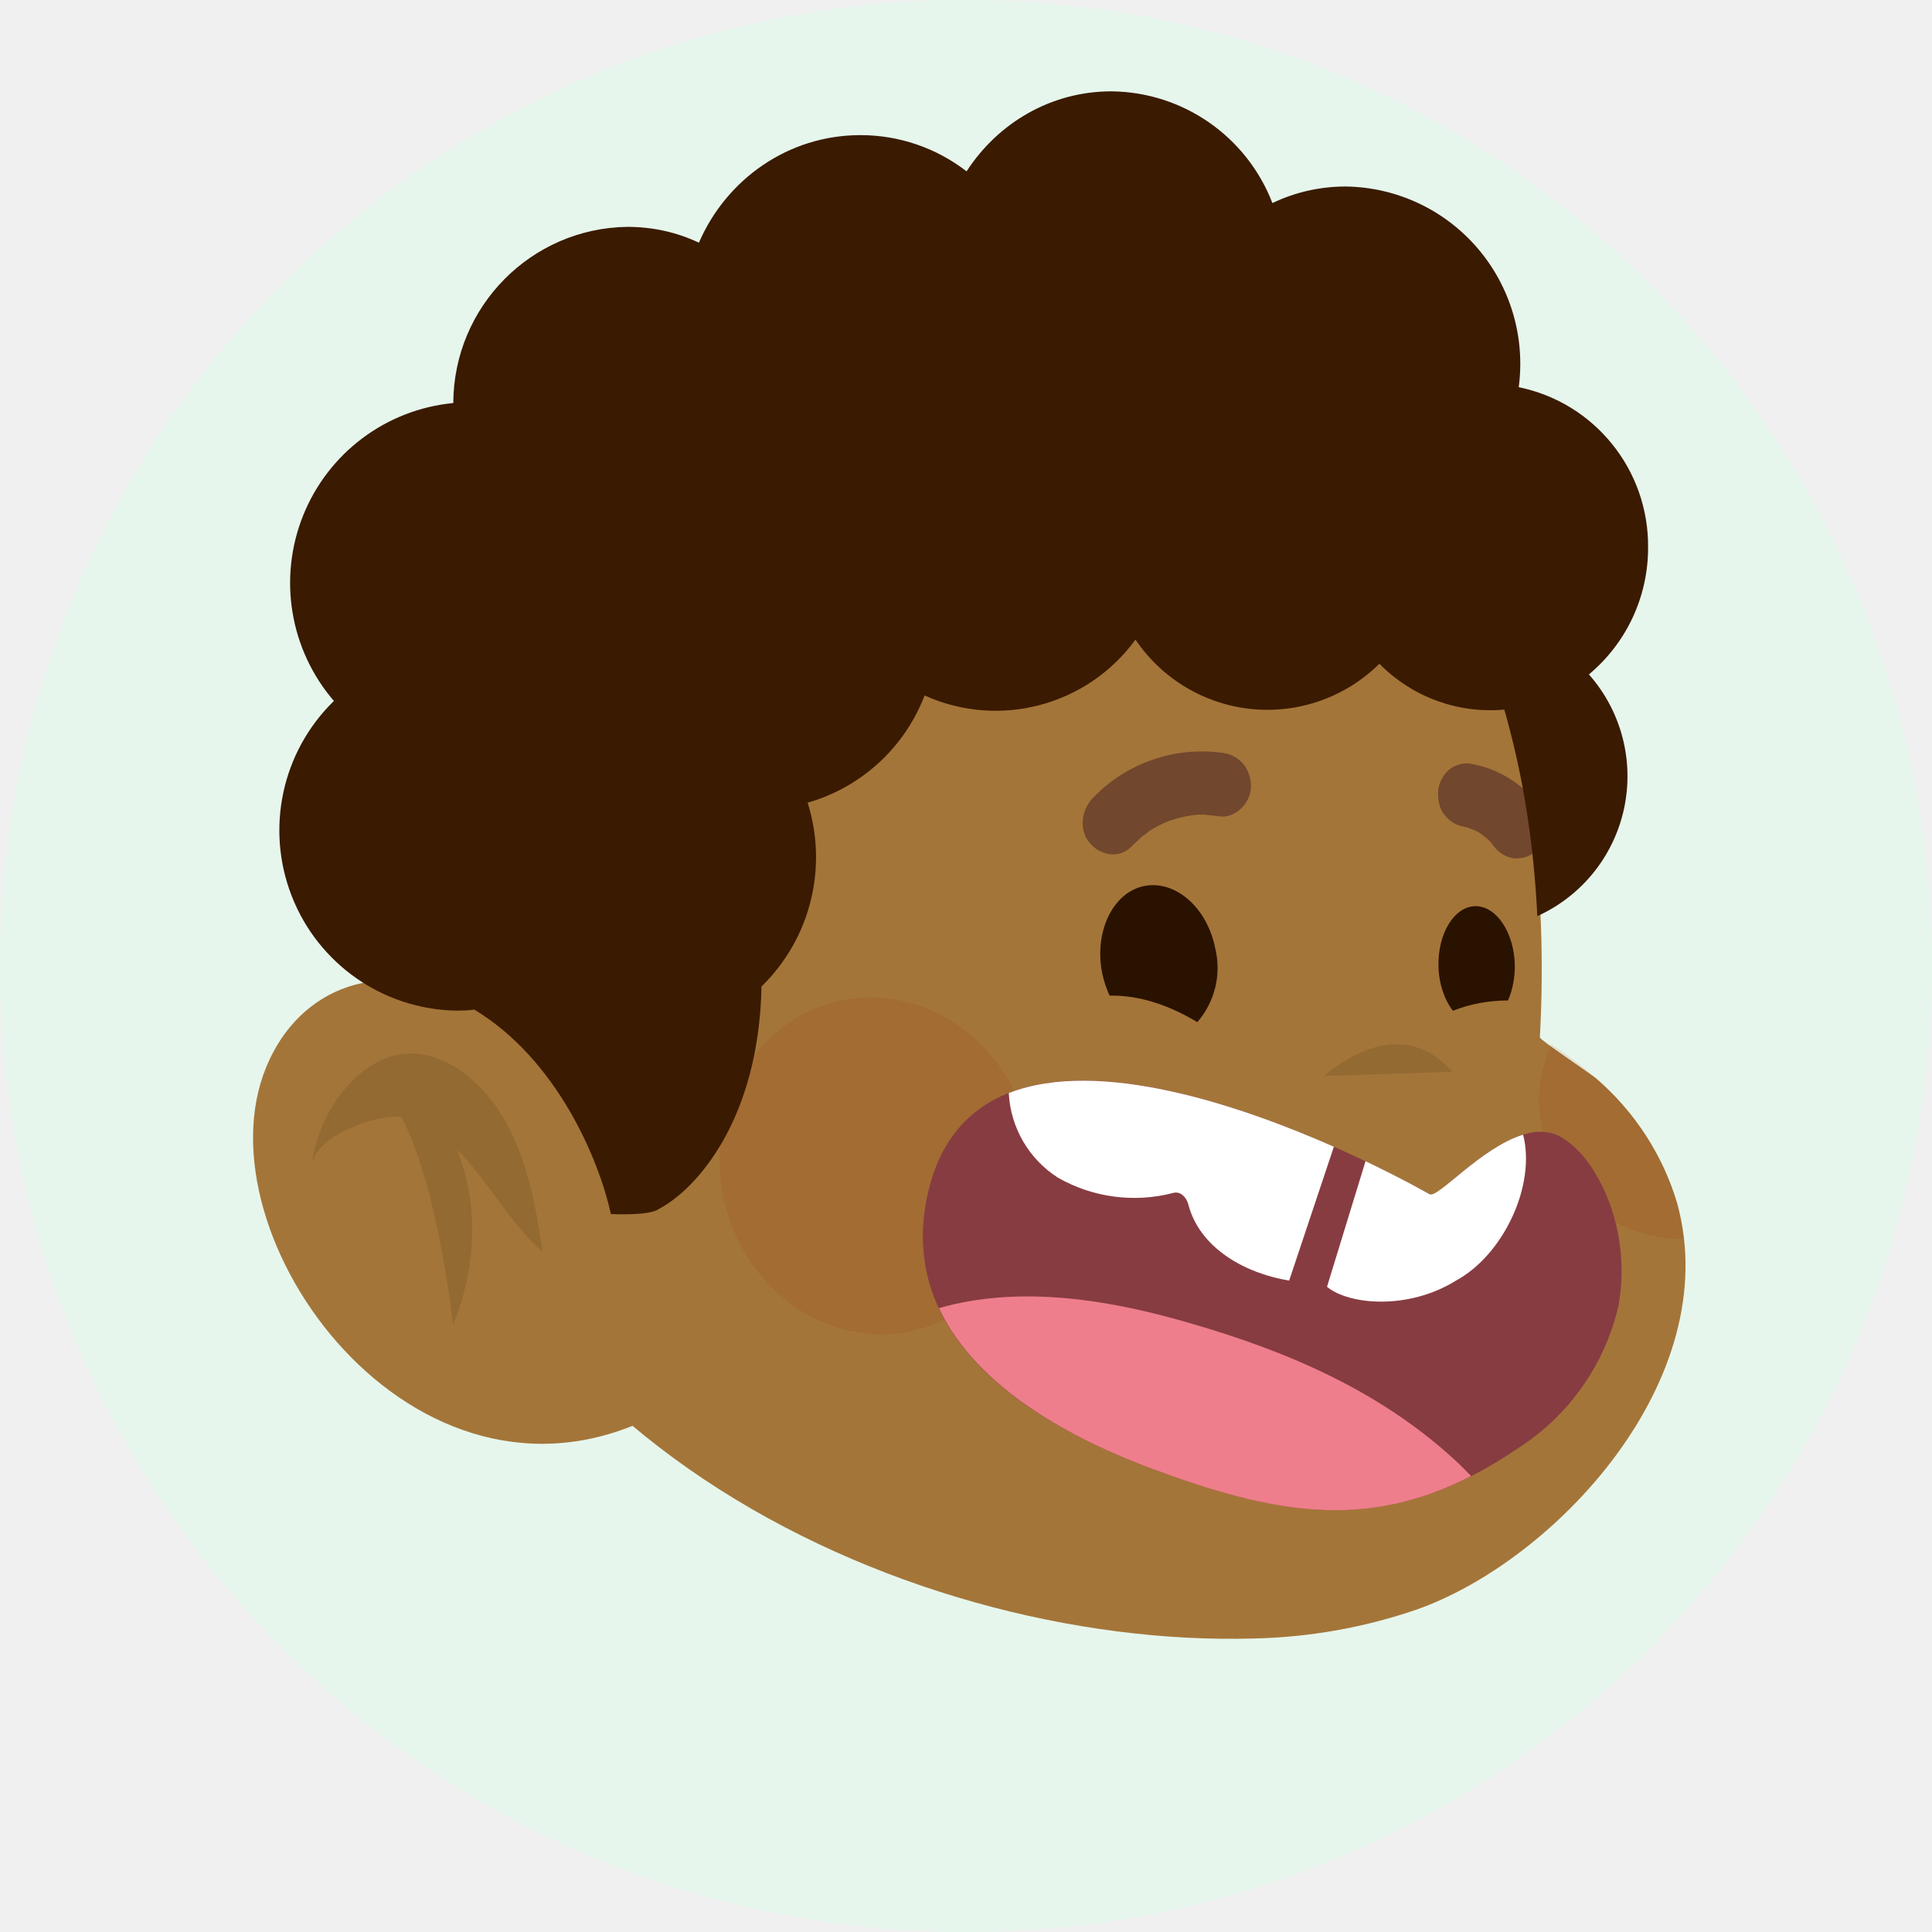
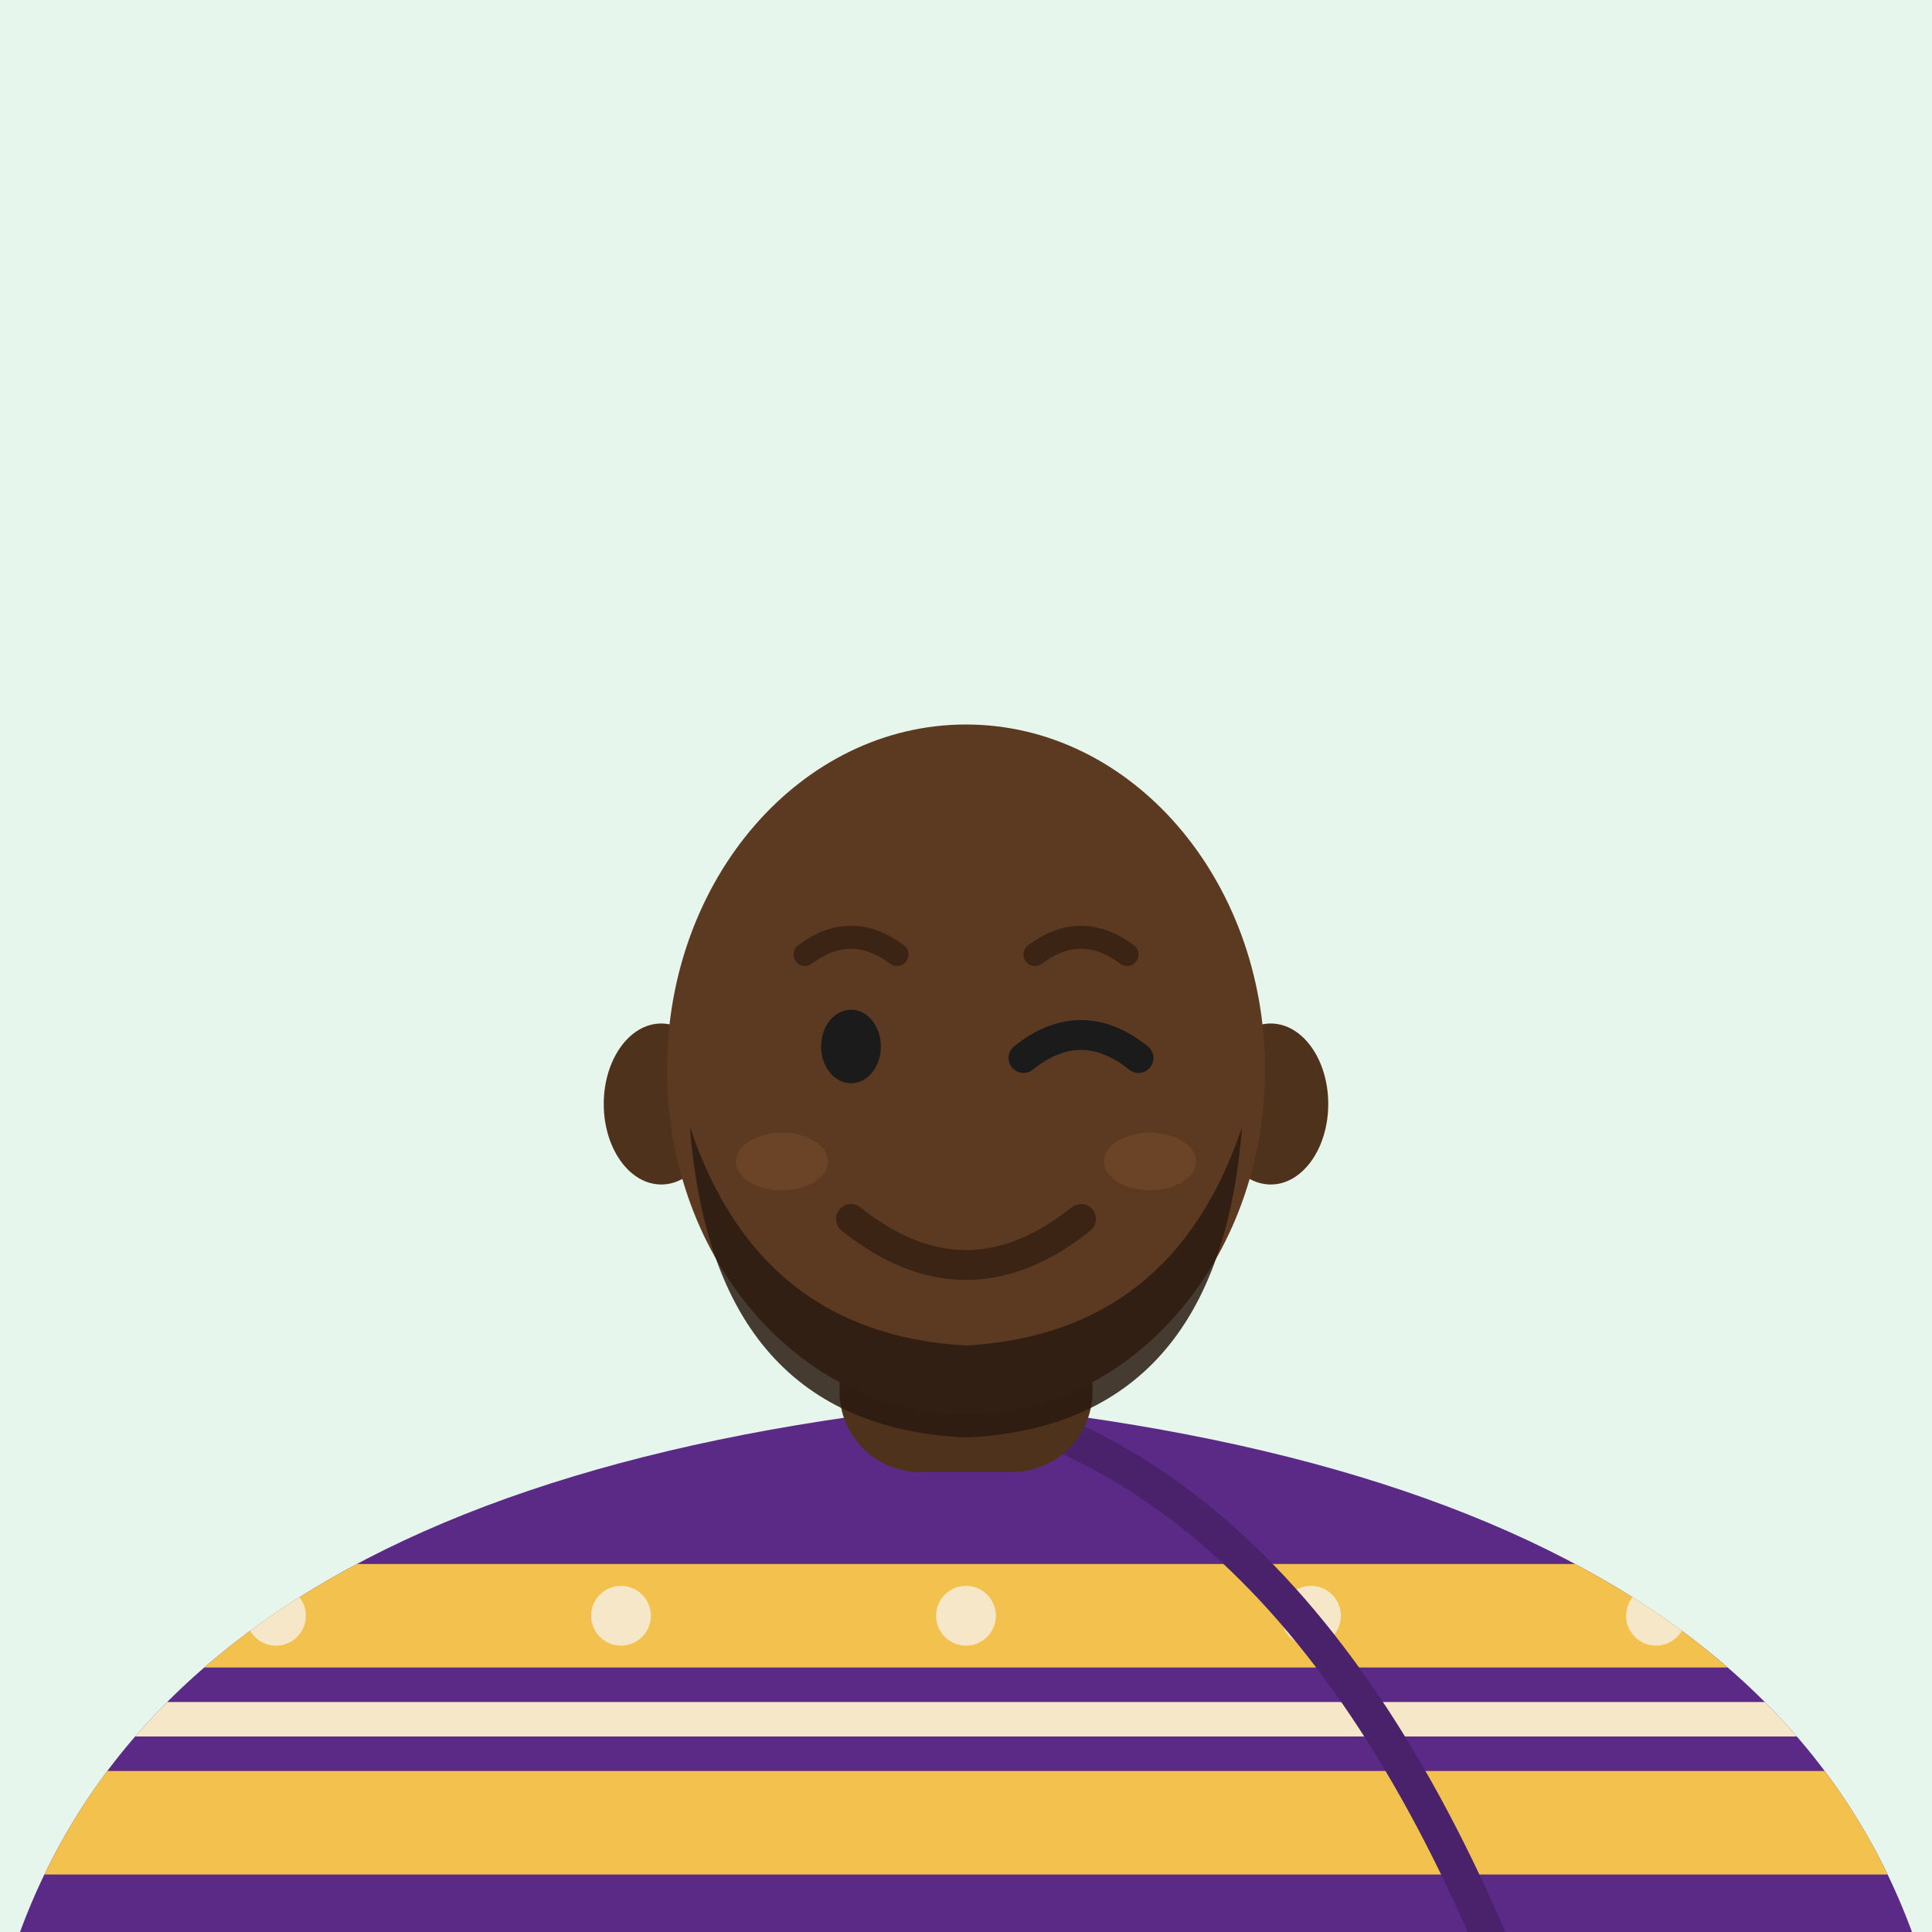
- <svg xmlns="http://www.w3.org/2000/svg" viewBox="0 0 480 480" fill="none" shape-rendering="auto">
-   <mask id="viewboxMask">
-     <rect width="480" height="480" rx="240" ry="240" x="0" y="0" fill="#fff" />
-   </mask>
-   <g mask="url(#viewboxMask)">
-     <rect fill="#e6f6ec" width="480" height="480" x="0" y="0" />
-     <g transform="matrix(.85775 0 0 .85427 52 47)">
-       <path d="M264 38.6s131.4 20.6 121.4 208.1c0 .7 15.2 10.9 16.4 12a77.1 77.1 0 0 1 23.4 36.3c13.9 51.3-35.7 104.2-75.8 118.2a155 155 0 0 1-46.7 8.3c-103.1 3-239.7-62.7-246.7-191a202.7 202.7 0 0 1 15.1-83.9c0 .1 57.4-142.5 192.9-108Z" fill="#a47539" />
-       <path d="M388.7 248.7a57 57 0 0 0-3.2 10.5 40 40 0 0 0 8.5 30.4 42.3 42.3 0 0 0 33 15.7c-3.2-31.7-29-50.7-38.3-56.6ZM203.5 332c24.4-5.2 39.6-31 33.9-57.5-5.7-26.5-30.2-43.7-54.6-38.5-24.4 5.3-39.5 31-33.8 57.6 5.7 26.5 30.1 43.7 54.5 38.5Z" fill="#DC2400" style="mix-blend-mode:multiply" opacity=".1" />
-       <path opacity=".1" d="M323 257.9s20.9-19.9 37-1.2Z" fill="#000" />
-       <path d="M128.7 356.9C59.3 391.7-3.7 304.4 16.5 255.3c12.9-31.4 50.4-33.8 72.1-5.2a185 185 0 0 1 29.1 59.1" fill="#a47539" />
-       <path opacity=".1" d="M71.5 279c9 9 16.1 22.5 25 30-1.7-12.5-4.3-26-10.4-37.3-6.2-11.6-17.5-21-29-20.3-14.2 1-25.9 17.6-27.4 32.6 1-9 19-15 25.9-14.2 10.8 20.4 15 60.6 15 60.6 9-22.7 5.4-40.7 1-51.5Z" fill="#000" />
+ <svg xmlns="http://www.w3.org/2000/svg" viewBox="16 6 168 168" aria-hidden="true">
+   <defs>
+     <clipPath id="b15">
+       <path d="M14 210 Q18 154 100 146 Q182 154 186 210 Z" />
+     </clipPath>
+   </defs>
+   <rect x="0" y="0" width="200" height="200" fill="#E6F6EC" />
+   <g transform="translate(0 -18)">
+     <path d="M14 210 Q18 154 100 146 Q182 154 186 210 Z" fill="#5B2A86" />
+     <g clip-path="url(#b15)">
+       <rect x="0" y="160" width="200" height="9" fill="#F2C14E" />
+       <rect x="0" y="172" width="200" height="3" fill="#F6E7C8" />
+       <rect x="0" y="178" width="200" height="9" fill="#F2C14E" />
+       <circle cx="40" cy="164.5" r="2.6" fill="#F6E7C8" />
+       <circle cx="70" cy="164.5" r="2.6" fill="#F6E7C8" />
+       <circle cx="100" cy="164.5" r="2.6" fill="#F6E7C8" />
+       <circle cx="130" cy="164.5" r="2.6" fill="#F6E7C8" />
+       <circle cx="160" cy="164.5" r="2.6" fill="#F6E7C8" />
    </g>
-     <g transform="matrix(.85472 0 0 .855 19 -17)">
-       <path d="M393.3 367c3 1.7 24.1-24.8 38.2-16.7 4.7 2.7 8.3 7.3 11 12.3 6 11 8 24.4 5.7 36.8a67 67 0 0 1-29 41.2c-37.4 25.5-67 20.7-106.8 6-31.4-11.7-74-35.6-65.2-78.7 15.6-76 146.1-1 146.1-1Z" fill="#873C41" />
-       <path d="M318.9 366.5a44.8 44.8 0 0 1-33.6-4.4 31 31 0 0 1-14.3-24.6c26.3-10.3 67.3 3.6 94.5 15.6l-13 38.9c-12.8-2.1-26-9.4-29.3-22.1-.5-2-2.2-3.9-4.3-3.4ZM420.5 349.6c3.8 14.7-5.7 34.9-19.5 42.4-14 8.7-31.3 7-37.5 1.8l11.2-36.5c11.3 5.4 18.6 9.6 18.6 9.6 2.3 1.4 15-13.6 27.2-17.3Z" fill="#fff" />
-       <path d="M400.3 443.8c-22-20.1-48.9-31.4-76.2-39.3-23.4-6.9-49.7-11.3-73.4-4.5 11 23.5 39.2 38.2 61.7 46.6 34.8 12.9 61.8 18.2 93 2.2-1.7-1.7-3.3-3.4-5.1-5Z" fill="#EE7E8B" />
-     </g>
-     <g transform="matrix(.85472 0 0 .855 19 -17)">
-       <path d="M300.3 309.2c8.9-.2 17.7 3 25.5 7.7a24 24 0 0 0 5.2-21.5c-2.4-12-11.8-20-20.9-18-9 2-14.4 13.5-11.9 25.5.5 2.3 1.2 4.3 2.1 6.3ZM416.1 310.6c1.3-2.9 2-6.4 2-10.2-.2-9.5-5.3-17.2-11.4-17.2-6.1 0-11 7.8-10.8 17.4.1 5.2 1.8 9.9 4.2 13 5-2 10.5-3 16-3Z" fill="#2A1200" />
-       <path d="M333.5 238.7a43.9 43.9 0 0 0-38.2 13.2c-3.2 3.4-4 9.3-.7 13 3 3.6 8.6 4.6 12 1l3.2-3c.4-.3 1.3-.8 1.6-1.2l.5-.4a37.7 37.7 0 0 1 6-3c.5 0 1.2-.4 1.7-.5a35.6 35.6 0 0 1 6.3-1.2h2l4.3.5c4.4.7 9-3.6 9.2-8.4.1-5.3-3.2-9.3-8-10ZM425.4 254.4a31.4 31.4 0 0 0-20.2-12.6c-2.1-.4-4.6.4-6.3 1.8a9.5 9.5 0 0 0-3.1 6.2c-.1 2.4.3 5 1.8 6.8a9 9 0 0 0 5.7 3.5l1.2.3c1 .4 2.1.8 3.2 1.4 1.2.8 2.3 1.7 3.3 2.7l1 1.3a8.8 8.8 0 0 0 5.8 3.5c2 .2 4.6-.4 6.2-2 1.7-1.5 3-3.6 3.2-6 .1-2.5-.4-5-1.8-7Z" fill="#71472D" />
-     </g>
-     <g transform="matrix(.85472 0 0 .85667 18 -15)">
-       <path d="M379.9 210a45.2 45.2 0 0 0 36.3 13.3c5 17.3 8.5 37 9.6 59.9a44.5 44.5 0 0 0 15-70.1 47.7 47.7 0 0 0 17.2-36.8 47 47 0 0 0-37.6-46.5 51.4 51.4 0 0 0-50.3-58.2c-7.6 0-14.8 1.7-21.3 4.8A50.7 50.7 0 0 0 302 44c-17.6 0-33 9.2-42.1 23.2A50.4 50.4 0 0 0 229 56.7c-21 0-39 12.9-46.9 31.2-6.3-3-13.4-4.6-20.8-4.6a51.3 51.3 0 0 0-50.6 51.1A52.4 52.4 0 0 0 76 220.8a52.3 52.3 0 0 0 35.2 89.8c1.9 0 3.7 0 5.6-.3 24.1 14.5 36.3 43.6 39.7 59.3 0 0 11.3.6 14-1.5 11-5.8 29-25.9 29.8-64.5a52.3 52.3 0 0 0 13.4-53.3 51.6 51.6 0 0 0 34-31.1A50.3 50.3 0 0 0 309 203a46.3 46.3 0 0 0 70.9 7Z" fill="#3a1a00" />
-     </g>
-     <g transform="matrix(.85472 0 0 .85667 14 -12)" />
+     <path d="M100 146 Q134 154 152 210" fill="none" stroke="#49226b" stroke-width="3" stroke-linecap="round" />
+     <rect x="89" y="136" width="22" height="16" rx="7" fill="#4f321c" />
+     <ellipse cx="73.5" cy="120" rx="5" ry="7" fill="#4f321c" />
+     <ellipse cx="126.5" cy="120" rx="5" ry="7" fill="#4f321c" />
+     <ellipse cx="100" cy="117" rx="26" ry="30" fill="#5C3A21" />
+     <path d="M76 122 Q78 148 100 149 Q122 148 124 122 Q118 140 100 141 Q82 140 76 122 Z" fill="#2A1A10" opacity=".85" />
+     <ellipse cx="90" cy="115" rx="2.6" ry="3.2" fill="#1B1B1B" />
+     <path d="M105 116 q5 -4 10 0" stroke="#1B1B1B" stroke-width="2.6" fill="none" stroke-linecap="round" />
+     <path d="M86 107 q4 -3 8 0 M106 107 q4 -3 8 0" stroke="#3B2414" stroke-width="2" fill="none" stroke-linecap="round" />
+     <path d="M90 130 Q100 138 110 130" stroke="#3B2414" stroke-width="2.6" fill="none" stroke-linecap="round" />
+     <ellipse cx="84" cy="125" rx="4" ry="2.5" fill="#784b2b" opacity=".55" />
+     <ellipse cx="116" cy="125" rx="4" ry="2.5" fill="#784b2b" opacity=".55" />
  </g>
</svg>
